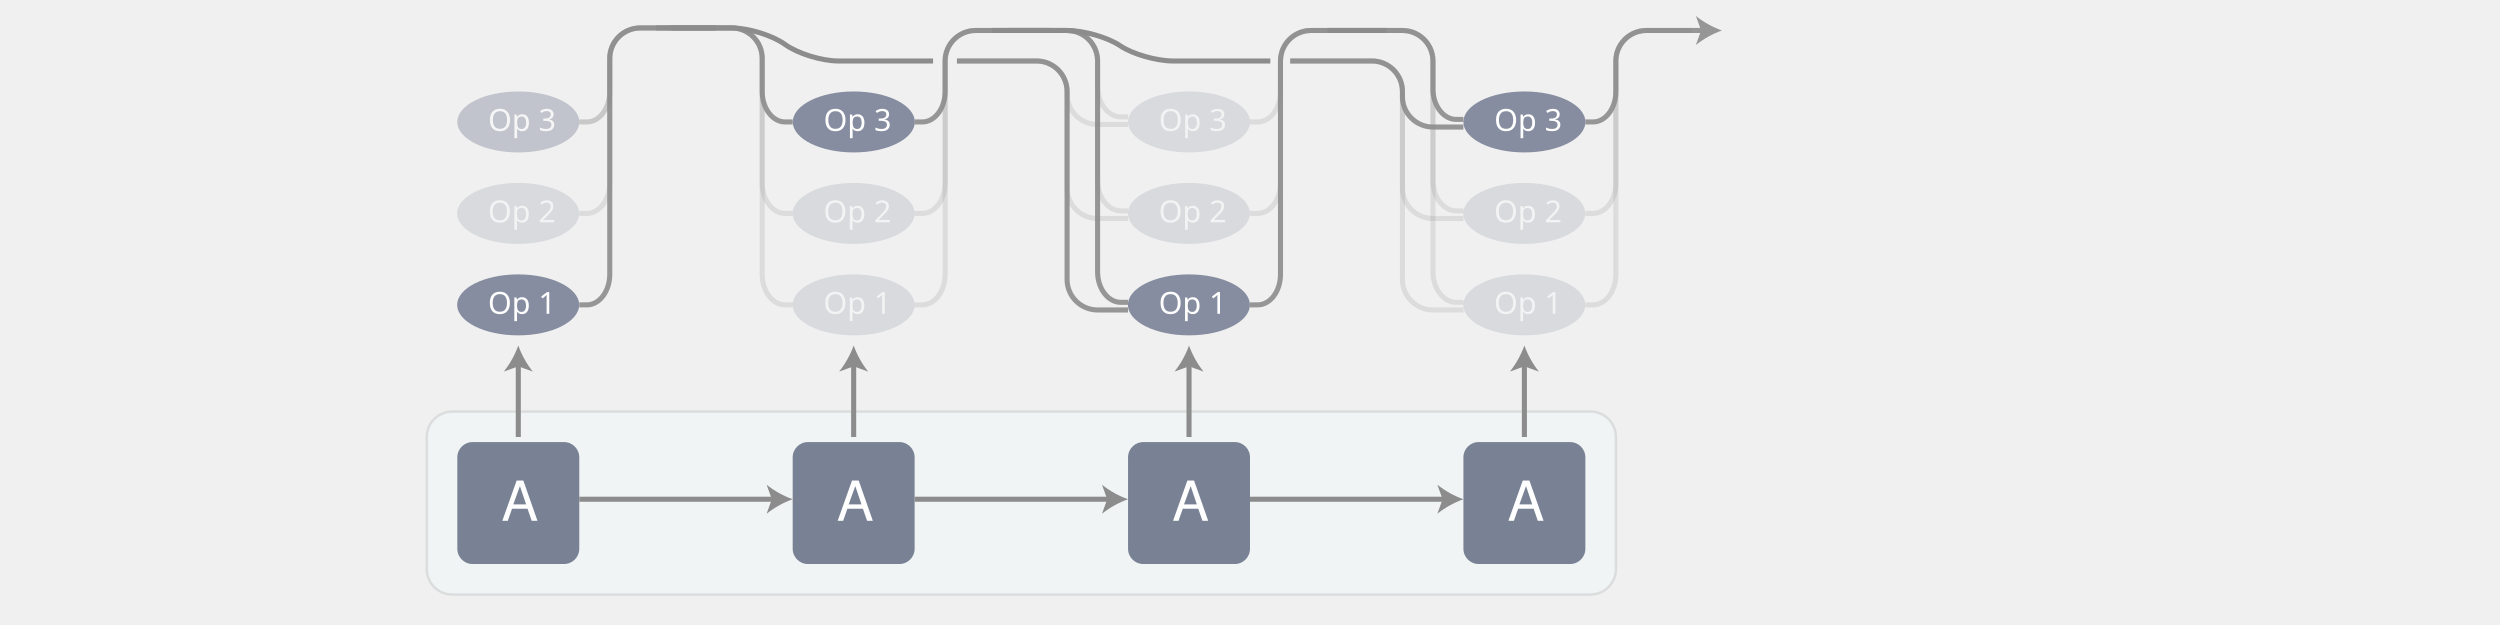
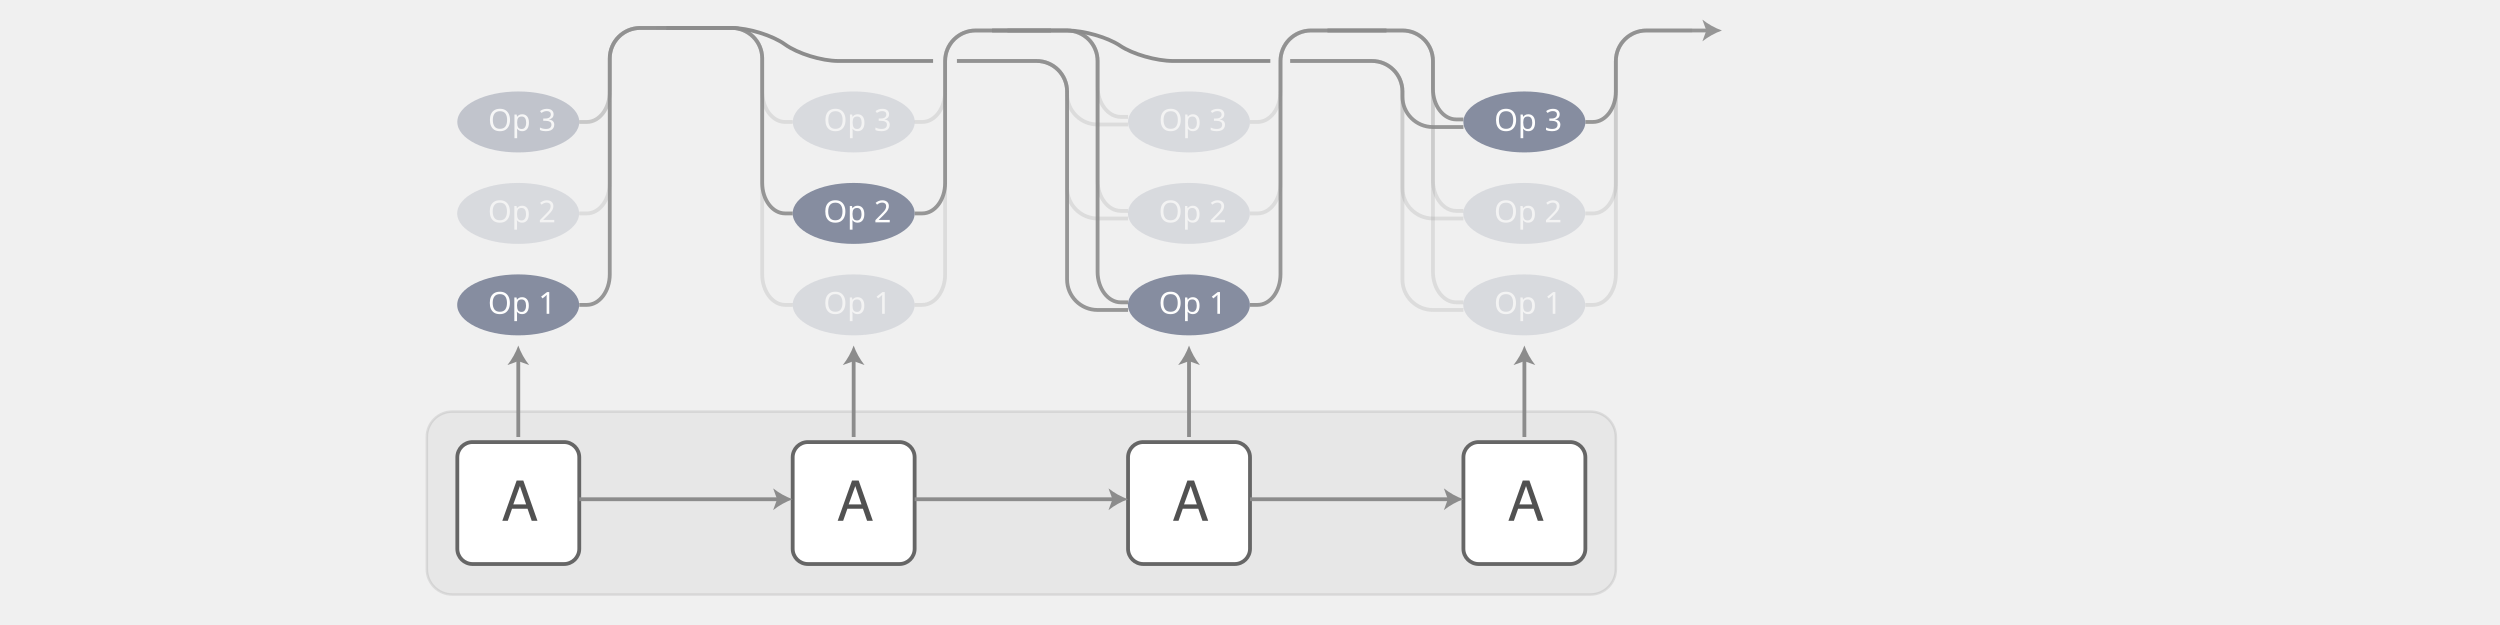
<svg xmlns="http://www.w3.org/2000/svg" xmlns:xlink="http://www.w3.org/1999/xlink" id="background" width="984" height="246" viewBox="0 0 984 246">
  <defs>
    <clipPath id="clip-path">
      <rect id="first-clip" x="228" y="6" width="84" height="144" fill="none" />
    </clipPath>
    <clipPath id="clip-path-2">
      <polygon points="500 6 306 6 306 36 360 36 360 138 444 138 444 36 500 36 500 6" fill="none" />
    </clipPath>
    <clipPath id="clip-path-3">
      <polygon points="612 6 438 6 438 36 492 36 492 138 576 138 576 36 612 36 612 6" fill="none" />
    </clipPath>
    <clipPath id="clip-path-4">
      <rect x="624" y="6" width="60" height="120" fill="none" />
    </clipPath>
-     <symbol id="rnn-bg" data-name="rnn-bg" viewBox="0 0 48 48">
-       <rect width="48" height="48" rx="6" ry="6" fill="#798294" />
+     <symbol id="rnn-bg" data-name="rnn-bg" viewBox="0 0 49.5 49.5">
+       <rect x="0.75" y="0.75" width="48" height="48" rx="6" ry="6" fill="#fff" stroke="#666" stroke-width="1.5" />
    </symbol>
-     <symbol id="rnn-a" data-name="rnn-a" viewBox="0 0 48 48">
-       <use id="rnn-bg-3" data-name="rnn-bg" width="48" height="48" xlink:href="#rnn-bg" />
-       <text transform="translate(17.33 31)" font-size="21.77" fill="#fff" font-family="Helvetica" letter-spacing="-1">A</text>
+     <symbol id="rnn-a" data-name="rnn-a" viewBox="0 0 49.5 49.5">
+       <use id="rnn-bg-3" data-name="rnn-bg" width="49.5" height="49.5" xlink:href="#rnn-bg" />
+       <text transform="translate(18.08 31.75)" font-size="21.77" fill="#515151" font-family="Helvetica" letter-spacing="-1">A</text>
    </symbol>
  </defs>
  <g id="_Group_" data-name="&lt;Group&gt;">
-     <rect x="168" y="162" width="468" height="72" rx="10" ry="10" fill="#f0f4f5" />
+     <rect x="168" y="162" width="468" height="72" rx="10" ry="10" opacity="0.04" />
    <g opacity="0.1">
      <rect x="168" y="162" width="468" height="72" rx="10" ry="10" fill="none" stroke="#231f20" />
    </g>
  </g>
-   <path d="M367.26,24H330c-6.6,0-16.05-2.93-21-6.5S294.6,11,288,11H264.25" fill="none" stroke="#8c8c8c" stroke-miterlimit="10" stroke-width="2" />
+   <path d="M367.26,24H330c-6.6,0-16.05-2.93-21-6.5S294.6,11,288,11H264.25" fill="none" stroke="#8c8c8c" stroke-miterlimit="10" stroke-width="1.5" />
  <g clip-path="url(#clip-path)">
    <g opacity="0.9">
-       <path d="M222,120h9c4.95,0,9-5.4,9-12V23a12,12,0,0,1,12-12h29.75" fill="none" stroke="#8c8c8c" stroke-miterlimit="10" stroke-width="2" />
-     </g>
-     <g opacity="0.2">
-       <path d="M222,84h9c4.95,0,9-5.4,9-12V23a12,12,0,0,1,12-12h29.75" fill="none" stroke="#8c8c8c" stroke-miterlimit="10" stroke-width="2" />
+       <path d="M222,120h9c4.95,0,9-5.4,9-12V23a12,12,0,0,1,12-12h29.75" fill="none" stroke="#8c8c8c" stroke-miterlimit="10" stroke-width="1.5" />
+     </g>
+     <g opacity="0.2">
+       <path d="M222,84h9c4.95,0,9-5.4,9-12V23a12,12,0,0,1,12-12h29.75" fill="none" stroke="#8c8c8c" stroke-miterlimit="10" stroke-width="1.5" />
    </g>
    <g opacity="0.4">
-       <path d="M222,48h9c5,0,9-5.4,9-12V23a12,12,0,0,1,12-12h29.7" fill="none" stroke="#8c8c8c" stroke-miterlimit="10" stroke-width="2" />
-     </g>
-     <g opacity="0.2">
-       <path d="M318,120h-9c-4.95,0-9-5.4-9-12V23a12,12,0,0,0-12-12H262.25" fill="none" stroke="#8c8c8c" stroke-miterlimit="10" stroke-width="2" />
-     </g>
-     <g opacity="0.2">
-       <path d="M318,84h-9c-4.95,0-9-5.4-9-12V23a12,12,0,0,0-12-12H262.25" fill="none" stroke="#8c8c8c" stroke-miterlimit="10" stroke-width="2" />
-     </g>
-     <g opacity="0.9">
-       <path d="M318,48h-9c-4.95,0-9-5.4-9-12V23a12,12,0,0,0-12-12H258.25" fill="none" stroke="#8c8c8c" stroke-miterlimit="10" stroke-width="2" />
+       <path d="M222,48h9c5,0,9-5.4,9-12V23a12,12,0,0,1,12-12h29.7" fill="none" stroke="#8c8c8c" stroke-miterlimit="10" stroke-width="1.5" />
+     </g>
+     <g opacity="0.2">
+       <path d="M318,120h-9c-4.95,0-9-5.4-9-12V23a12,12,0,0,0-12-12H262.25" fill="none" stroke="#8c8c8c" stroke-miterlimit="10" stroke-width="1.5" />
+     </g>
+     <g opacity="0.9">
+       <path d="M318,84h-9c-4.95,0-9-5.4-9-12V23a12,12,0,0,0-12-12H262.25" fill="none" stroke="#8c8c8c" stroke-miterlimit="10" stroke-width="1.5" />
+     </g>
+     <g opacity="0.2">
+       <path d="M318,48h-9c-4.95,0-9-5.4-9-12V23a12,12,0,0,0-12-12H258.25" fill="none" stroke="#8c8c8c" stroke-miterlimit="10" stroke-width="1.5" />
    </g>
  </g>
  <g clip-path="url(#clip-path-2)">
    <g opacity="0.2">
-       <path d="M354,120h9c5,0,9-5.4,9-12V24a12,12,0,0,1,12-12h29.7" fill="none" stroke="#8c8c8c" stroke-miterlimit="10" stroke-width="2" />
-     </g>
-     <g opacity="0.2">
-       <path d="M354,84h9c5,0,9-5.4,9-12V24a12,12,0,0,1,12-12h29.7" fill="none" stroke="#8c8c8c" stroke-miterlimit="10" stroke-width="2" />
-     </g>
-     <g opacity="0.9">
-       <path d="M354,48h9c5,0,9-5.4,9-12V24a12,12,0,0,1,12-12h29.7" fill="none" stroke="#8c8c8c" stroke-miterlimit="10" stroke-width="2" />
-     </g>
-     <g opacity="0.9">
-       <path d="M451.05,122H432a12,12,0,0,1-12-12V36a12,12,0,0,0-12-12H376.65" fill="none" stroke="#8c8c8c" stroke-miterlimit="10" stroke-width="2" />
-     </g>
-     <g opacity="0.2">
-       <path d="M451.05,86H432a12,12,0,0,1-12-12V36a12,12,0,0,0-12-12H376.65" fill="none" stroke="#8c8c8c" stroke-miterlimit="10" stroke-width="2" />
-     </g>
-     <g opacity="0.2">
-       <path d="M451.05,49H432a12,12,0,0,1-12-12V36a12,12,0,0,0-12-12H376.65" fill="none" stroke="#8c8c8c" stroke-miterlimit="10" stroke-width="2" />
-     </g>
-     <g opacity="0.9">
-       <path d="M450.25,119h-9.12c-5,0-9.12-5.4-9.12-12V24a12,12,0,0,0-12-12H390.5" fill="none" stroke="#8c8c8c" stroke-miterlimit="10" stroke-width="2" />
-     </g>
-     <g opacity="0.2">
-       <path d="M450.25,83h-9.12c-5,0-9.12-5.4-9.12-12V24a12,12,0,0,0-12-12H390.5" fill="none" stroke="#8c8c8c" stroke-miterlimit="10" stroke-width="2" />
-     </g>
-     <g opacity="0.2">
-       <path d="M450.25,46h-9.12c-5,0-9.12-5.4-9.12-12V24a12,12,0,0,0-12-12H390.5" fill="none" stroke="#8c8c8c" stroke-miterlimit="10" stroke-width="2" />
-     </g>
-     <path d="M500.17,24H461.75c-6.6,0-16-2.7-20.87-6S426.6,12,420,12H396.5" fill="none" stroke="#8c8c8c" stroke-miterlimit="10" stroke-width="2" />
+       <path d="M354,120h9c5,0,9-5.4,9-12V24a12,12,0,0,1,12-12h29.7" fill="none" stroke="#8c8c8c" stroke-miterlimit="10" stroke-width="1.5" />
+     </g>
+     <g opacity="0.9">
+       <path d="M354,84h9c5,0,9-5.4,9-12V24a12,12,0,0,1,12-12h29.7" fill="none" stroke="#8c8c8c" stroke-miterlimit="10" stroke-width="1.5" />
+     </g>
+     <g opacity="0.2">
+       <path d="M354,48h9c5,0,9-5.4,9-12V24a12,12,0,0,1,12-12h29.7" fill="none" stroke="#8c8c8c" stroke-miterlimit="10" stroke-width="1.5" />
+     </g>
+     <g opacity="0.9">
+       <path d="M451.05,122H432a12,12,0,0,1-12-12V36a12,12,0,0,0-12-12H376.65" fill="none" stroke="#8c8c8c" stroke-miterlimit="10" stroke-width="1.5" />
+     </g>
+     <g opacity="0.2">
+       <path d="M451.05,86H432a12,12,0,0,1-12-12V36a12,12,0,0,0-12-12H376.65" fill="none" stroke="#8c8c8c" stroke-miterlimit="10" stroke-width="1.5" />
+     </g>
+     <g opacity="0.2">
+       <path d="M451.05,49H432a12,12,0,0,1-12-12V36a12,12,0,0,0-12-12H376.65" fill="none" stroke="#8c8c8c" stroke-miterlimit="10" stroke-width="1.5" />
+     </g>
+     <g opacity="0.9">
+       <path d="M450.25,119h-9.12c-5,0-9.12-5.4-9.12-12V24a12,12,0,0,0-12-12H390.5" fill="none" stroke="#8c8c8c" stroke-miterlimit="10" stroke-width="1.5" />
+     </g>
+     <g opacity="0.2">
+       <path d="M450.25,83h-9.12c-5,0-9.12-5.4-9.12-12V24a12,12,0,0,0-12-12H390.5" fill="none" stroke="#8c8c8c" stroke-miterlimit="10" stroke-width="1.5" />
+     </g>
+     <g opacity="0.2">
+       <path d="M450.25,46h-9.12c-5,0-9.12-5.4-9.12-12V24a12,12,0,0,0-12-12H390.5" fill="none" stroke="#8c8c8c" stroke-miterlimit="10" stroke-width="1.5" />
+     </g>
+     <path d="M500.17,24H461.75c-6.6,0-16-2.7-20.87-6S426.6,12,420,12H396.5" fill="none" stroke="#8c8c8c" stroke-miterlimit="10" stroke-width="1.5" />
  </g>
  <g clip-path="url(#clip-path-3)">
    <g opacity="0.9">
-       <path d="M486,120h9c5,0,9-5.4,9-12V24a12,12,0,0,1,12-12h29.7" fill="none" stroke="#8c8c8c" stroke-miterlimit="10" stroke-width="2" />
-     </g>
-     <g opacity="0.2">
-       <path d="M486,84h9c5,0,9-5.4,9-12V24a12,12,0,0,1,12-12h29.7" fill="none" stroke="#8c8c8c" stroke-miterlimit="10" stroke-width="2" />
-     </g>
-     <g opacity="0.2">
-       <path d="M486,48h9c5,0,9-5.4,9-12V24a12,12,0,0,1,12-12h29.7" fill="none" stroke="#8c8c8c" stroke-miterlimit="10" stroke-width="2" />
-     </g>
-     <g opacity="0.2">
-       <path d="M583.05,122H564a12,12,0,0,1-12-12V36a12,12,0,0,0-12-12H507.83" fill="none" stroke="#8c8c8c" stroke-miterlimit="10" stroke-width="2" />
-     </g>
-     <g opacity="0.2">
-       <path d="M583.05,86H564a12,12,0,0,1-12-12V36a12,12,0,0,0-12-12H507.83" fill="none" stroke="#8c8c8c" stroke-miterlimit="10" stroke-width="2" />
-     </g>
-     <g opacity="0.9">
-       <path d="M583.05,50H564a12,12,0,0,1-12-12V36a12,12,0,0,0-12-12H507.83" fill="none" stroke="#8c8c8c" stroke-miterlimit="10" stroke-width="2" />
-     </g>
-     <g opacity="0.2">
-       <path d="M582.25,119h-9.12c-5,0-9.12-5.4-9.12-12V24a12,12,0,0,0-12-12H522.5" fill="none" stroke="#8c8c8c" stroke-miterlimit="10" stroke-width="2" />
-     </g>
-     <g opacity="0.2">
-       <path d="M582.25,83h-9.12c-5,0-9.12-5.4-9.12-12V24a12,12,0,0,0-12-12H522.5" fill="none" stroke="#8c8c8c" stroke-miterlimit="10" stroke-width="2" />
-     </g>
-     <g opacity="0.9">
-       <path d="M582.25,47h-9.12c-5,0-9.12-5.4-9.12-12V24a12,12,0,0,0-12-12H522.5" fill="none" stroke="#8c8c8c" stroke-miterlimit="10" stroke-width="2" />
+       <path d="M486,120h9c5,0,9-5.4,9-12V24a12,12,0,0,1,12-12h29.7" fill="none" stroke="#8c8c8c" stroke-miterlimit="10" stroke-width="1.5" />
+     </g>
+     <g opacity="0.2">
+       <path d="M486,84h9c5,0,9-5.4,9-12V24a12,12,0,0,1,12-12h29.7" fill="none" stroke="#8c8c8c" stroke-miterlimit="10" stroke-width="1.5" />
+     </g>
+     <g opacity="0.2">
+       <path d="M486,48h9c5,0,9-5.4,9-12V24a12,12,0,0,1,12-12h29.7" fill="none" stroke="#8c8c8c" stroke-miterlimit="10" stroke-width="1.5" />
+     </g>
+     <g opacity="0.2">
+       <path d="M583.05,122H564a12,12,0,0,1-12-12V36a12,12,0,0,0-12-12H507.83" fill="none" stroke="#8c8c8c" stroke-miterlimit="10" stroke-width="1.5" />
+     </g>
+     <g opacity="0.2">
+       <path d="M583.05,86H564a12,12,0,0,1-12-12V36a12,12,0,0,0-12-12H507.83" fill="none" stroke="#8c8c8c" stroke-miterlimit="10" stroke-width="1.5" />
+     </g>
+     <g opacity="0.9">
+       <path d="M583.05,50H564a12,12,0,0,1-12-12V36a12,12,0,0,0-12-12H507.83" fill="none" stroke="#8c8c8c" stroke-miterlimit="10" stroke-width="1.5" />
+     </g>
+     <g opacity="0.2">
+       <path d="M582.25,119h-9.12c-5,0-9.12-5.4-9.12-12V24a12,12,0,0,0-12-12H522.5" fill="none" stroke="#8c8c8c" stroke-miterlimit="10" stroke-width="1.5" />
+     </g>
+     <g opacity="0.2">
+       <path d="M582.25,83h-9.12c-5,0-9.12-5.4-9.12-12V24a12,12,0,0,0-12-12H522.5" fill="none" stroke="#8c8c8c" stroke-miterlimit="10" stroke-width="1.5" />
+     </g>
+     <g opacity="0.9">
+       <path d="M582.25,47h-9.12c-5,0-9.12-5.4-9.12-12V24a12,12,0,0,0-12-12H522.5" fill="none" stroke="#8c8c8c" stroke-miterlimit="10" stroke-width="1.5" />
    </g>
  </g>
  <g clip-path="url(#clip-path-4)">
    <g opacity="0.9">
      <g>
-         <path d="M618,48h9c5,0,9-5.4,9-12V24a12,12,0,0,1,12-12h22.46" fill="none" stroke="#8c8c8c" stroke-miterlimit="10" stroke-width="2" />
-         <path d="M677.75,12a36.27,36.27,0,0,0-10.26,5.71L669.56,12l-2.06-5.71A36.24,36.24,0,0,0,677.75,12Z" fill="#8c8c8c" />
+         <path d="M618,48h9c5,0,9-5.4,9-12V24a12,12,0,0,1,12-12h24.27" fill="none" stroke="#8c8c8c" stroke-miterlimit="10" stroke-width="1.5" />
+         <path d="M677.75,12a27.2,27.2,0,0,0-7.69,4.28L671.61,12l-1.55-4.28A27.18,27.18,0,0,0,677.75,12Z" fill="#8c8c8c" />
      </g>
    </g>
    <g opacity="0.2">
-       <path d="M618,120h9c5,0,9-5.4,9-12V24a12,12,0,0,1,12-12H666" fill="none" stroke="#8c8c8c" stroke-miterlimit="10" stroke-width="2" />
-     </g>
-     <g opacity="0.2">
-       <path d="M618,84h9c5,0,9-5.4,9-12V24a12,12,0,0,1,12-12H666" fill="none" stroke="#8c8c8c" stroke-miterlimit="10" stroke-width="2" />
-     </g>
-   </g>
-   <use width="48" height="48" transform="translate(180 174)" xlink:href="#rnn-a" />
-   <use width="48" height="48" transform="translate(312 174)" xlink:href="#rnn-a" />
-   <use width="48" height="48" transform="translate(444 174)" xlink:href="#rnn-a" />
-   <use id="rnn-a-9" data-name="rnn-a" width="48" height="48" transform="translate(576 174)" xlink:href="#rnn-a" />
+       <path d="M618,120h9c5,0,9-5.4,9-12V24a12,12,0,0,1,12-12H666" fill="none" stroke="#8c8c8c" stroke-miterlimit="10" stroke-width="1.5" />
+     </g>
+     <g opacity="0.2">
+       <path d="M618,84h9c5,0,9-5.4,9-12V24a12,12,0,0,1,12-12H666" fill="none" stroke="#8c8c8c" stroke-miterlimit="10" stroke-width="1.5" />
+     </g>
+   </g>
+   <use width="49.5" height="49.5" transform="translate(179.25 173.25)" xlink:href="#rnn-a" />
+   <use width="49.5" height="49.5" transform="translate(311.25 173.25)" xlink:href="#rnn-a" />
+   <use width="49.5" height="49.5" transform="translate(443.25 173.25)" xlink:href="#rnn-a" />
+   <use id="rnn-a-9" data-name="rnn-a" width="49.5" height="49.5" transform="translate(575.25 173.25)" xlink:href="#rnn-a" />
  <g opacity="0.9">
    <ellipse cx="203.95" cy="120" rx="24" ry="12" fill="#7a8297" />
    <text transform="translate(192.05 123.52)" font-size="12" fill="#fff" font-family="Myriad Pro">Op 1</text>
  </g>
  <g opacity="0.2">
    <ellipse cx="203.95" cy="84" rx="24" ry="12" fill="#7a8297" />
    <text transform="translate(192.05 87.52)" font-size="12" fill="#fff" font-family="Myriad Pro">Op 2</text>
  </g>
  <g opacity="0.4">
    <ellipse cx="204" cy="48" rx="24" ry="12" fill="#7a8297" />
    <text transform="translate(192.1 51.52)" font-size="12" fill="#fff" font-family="Myriad Pro">Op 3</text>
  </g>
  <g opacity="0.2">
    <ellipse cx="336" cy="120" rx="24" ry="12" fill="#7a8297" />
    <text transform="translate(324.1 123.52)" font-size="12" fill="#fff" font-family="Myriad Pro">Op 1</text>
  </g>
-   <g opacity="0.2">
+   <g opacity="0.9">
    <ellipse cx="336" cy="84" rx="24" ry="12" fill="#7a8297" />
    <text transform="translate(324.1 87.52)" font-size="12" fill="#fff" font-family="Myriad Pro">Op 2</text>
  </g>
-   <g opacity="0.9">
+   <g opacity="0.2">
    <ellipse cx="336.05" cy="48" rx="24" ry="12" fill="#7a8297" />
    <text transform="translate(324.15 51.52)" font-size="12" fill="#fff" font-family="Myriad Pro">Op 3</text>
  </g>
  <g opacity="0.9">
    <ellipse cx="467.95" cy="120" rx="24" ry="12" fill="#7a8297" />
    <text transform="translate(456.05 123.52)" font-size="12" fill="#fff" font-family="Myriad Pro">Op 1</text>
  </g>
  <g opacity="0.2">
    <ellipse cx="467.95" cy="84" rx="24" ry="12" fill="#7a8297" />
    <text transform="translate(456.05 87.52)" font-size="12" fill="#fff" font-family="Myriad Pro">Op 2</text>
  </g>
  <g opacity="0.2">
    <ellipse cx="468" cy="48" rx="24" ry="12" fill="#7a8297" />
    <text transform="translate(456.1 51.52)" font-size="12" fill="#fff" font-family="Myriad Pro">Op 3</text>
  </g>
  <g opacity="0.2">
    <ellipse cx="599.95" cy="120" rx="24" ry="12" fill="#7a8297" />
    <text transform="translate(588.05 123.52)" font-size="12" fill="#fff" font-family="Myriad Pro">Op 1</text>
  </g>
  <g opacity="0.2">
    <ellipse cx="599.95" cy="84" rx="24" ry="12" fill="#7a8297" />
    <text transform="translate(588.05 87.52)" font-size="12" fill="#fff" font-family="Myriad Pro">Op 2</text>
  </g>
  <g opacity="0.9">
    <ellipse cx="600" cy="48" rx="24" ry="12" fill="#7a8297" />
    <text transform="translate(588.1 51.52)" font-size="12" fill="#fff" font-family="Myriad Pro">Op 3</text>
  </g>
  <g>
-     <line x1="228" y1="196.5" x2="304.76" y2="196.5" fill="none" stroke="#8c8c8c" stroke-miterlimit="10" stroke-width="2" />
-     <path d="M312,196.5a36.27,36.27,0,0,0-10.26,5.71l2.06-5.71-2.06-5.71A36.23,36.23,0,0,0,312,196.5Z" fill="#8c8c8c" />
-   </g>
-   <g>
-     <line x1="204" y1="172" x2="204" y2="143.24" fill="none" stroke="#8c8c8c" stroke-miterlimit="10" stroke-width="2" />
-     <path d="M204,136a36.27,36.27,0,0,0,5.71,10.26L204,144.19l-5.71,2.06A36.23,36.23,0,0,0,204,136Z" fill="#8c8c8c" />
-   </g>
-   <g>
-     <line x1="336" y1="172" x2="336" y2="143.24" fill="none" stroke="#8c8c8c" stroke-miterlimit="10" stroke-width="2" />
-     <path d="M336,136a36.27,36.27,0,0,0,5.71,10.26L336,144.19l-5.71,2.06A36.23,36.23,0,0,0,336,136Z" fill="#8c8c8c" />
-   </g>
-   <g>
-     <line x1="468" y1="172" x2="468" y2="143.24" fill="none" stroke="#8c8c8c" stroke-miterlimit="10" stroke-width="2" />
-     <path d="M468,136a36.27,36.27,0,0,0,5.71,10.26L468,144.19l-5.71,2.06A36.23,36.23,0,0,0,468,136Z" fill="#8c8c8c" />
-   </g>
-   <g>
-     <line x1="600" y1="172" x2="600" y2="143.24" fill="none" stroke="#8c8c8c" stroke-miterlimit="10" stroke-width="2" />
-     <path d="M600,136a36.27,36.27,0,0,0,5.71,10.26L600,144.19l-5.71,2.06A36.23,36.23,0,0,0,600,136Z" fill="#8c8c8c" />
-   </g>
-   <g>
-     <line x1="360" y1="196.5" x2="436.76" y2="196.5" fill="none" stroke="#8c8c8c" stroke-miterlimit="10" stroke-width="2" />
-     <path d="M444,196.5a36.27,36.27,0,0,0-10.26,5.71l2.06-5.71-2.06-5.71A36.23,36.23,0,0,0,444,196.5Z" fill="#8c8c8c" />
-   </g>
-   <g>
-     <line x1="492" y1="196.5" x2="568.76" y2="196.5" fill="none" stroke="#8c8c8c" stroke-miterlimit="10" stroke-width="2" />
-     <path d="M576,196.5a36.27,36.27,0,0,0-10.26,5.71l2.06-5.71-2.06-5.71A36.23,36.23,0,0,0,576,196.5Z" fill="#8c8c8c" />
+     <line x1="228" y1="196.5" x2="306.57" y2="196.5" fill="none" stroke="#8c8c8c" stroke-miterlimit="10" stroke-width="1.5" />
+     <path d="M312,196.5a27.2,27.2,0,0,0-7.69,4.28l1.55-4.28-1.55-4.28A27.18,27.18,0,0,0,312,196.5Z" fill="#8c8c8c" />
+   </g>
+   <g>
+     <line x1="204" y1="172" x2="204" y2="141.43" fill="none" stroke="#8c8c8c" stroke-miterlimit="10" stroke-width="1.5" />
+     <path d="M204,136a27.2,27.2,0,0,0,4.28,7.69L204,142.14l-4.28,1.55A27.17,27.17,0,0,0,204,136Z" fill="#8c8c8c" />
+   </g>
+   <g>
+     <line x1="336" y1="172" x2="336" y2="141.43" fill="none" stroke="#8c8c8c" stroke-miterlimit="10" stroke-width="1.5" />
+     <path d="M336,136a27.2,27.2,0,0,0,4.28,7.69L336,142.14l-4.28,1.55A27.17,27.17,0,0,0,336,136Z" fill="#8c8c8c" />
+   </g>
+   <g>
+     <line x1="468" y1="172" x2="468" y2="141.43" fill="none" stroke="#8c8c8c" stroke-miterlimit="10" stroke-width="1.5" />
+     <path d="M468,136a27.2,27.2,0,0,0,4.28,7.69L468,142.14l-4.28,1.55A27.17,27.17,0,0,0,468,136Z" fill="#8c8c8c" />
+   </g>
+   <g>
+     <line x1="600" y1="172" x2="600" y2="141.43" fill="none" stroke="#8c8c8c" stroke-miterlimit="10" stroke-width="1.5" />
+     <path d="M600,136a27.2,27.2,0,0,0,4.28,7.69L600,142.14l-4.28,1.55A27.17,27.17,0,0,0,600,136Z" fill="#8c8c8c" />
+   </g>
+   <g>
+     <line x1="360" y1="196.5" x2="438.57" y2="196.5" fill="none" stroke="#8c8c8c" stroke-miterlimit="10" stroke-width="1.5" />
+     <path d="M444,196.5a27.2,27.2,0,0,0-7.69,4.28l1.55-4.28-1.55-4.28A27.18,27.18,0,0,0,444,196.5Z" fill="#8c8c8c" />
+   </g>
+   <g>
+     <line x1="492" y1="196.5" x2="570.57" y2="196.5" fill="none" stroke="#8c8c8c" stroke-miterlimit="10" stroke-width="1.5" />
+     <path d="M576,196.5a27.2,27.2,0,0,0-7.69,4.28l1.55-4.28-1.55-4.28A27.18,27.18,0,0,0,576,196.5Z" fill="#8c8c8c" />
  </g>
</svg>
